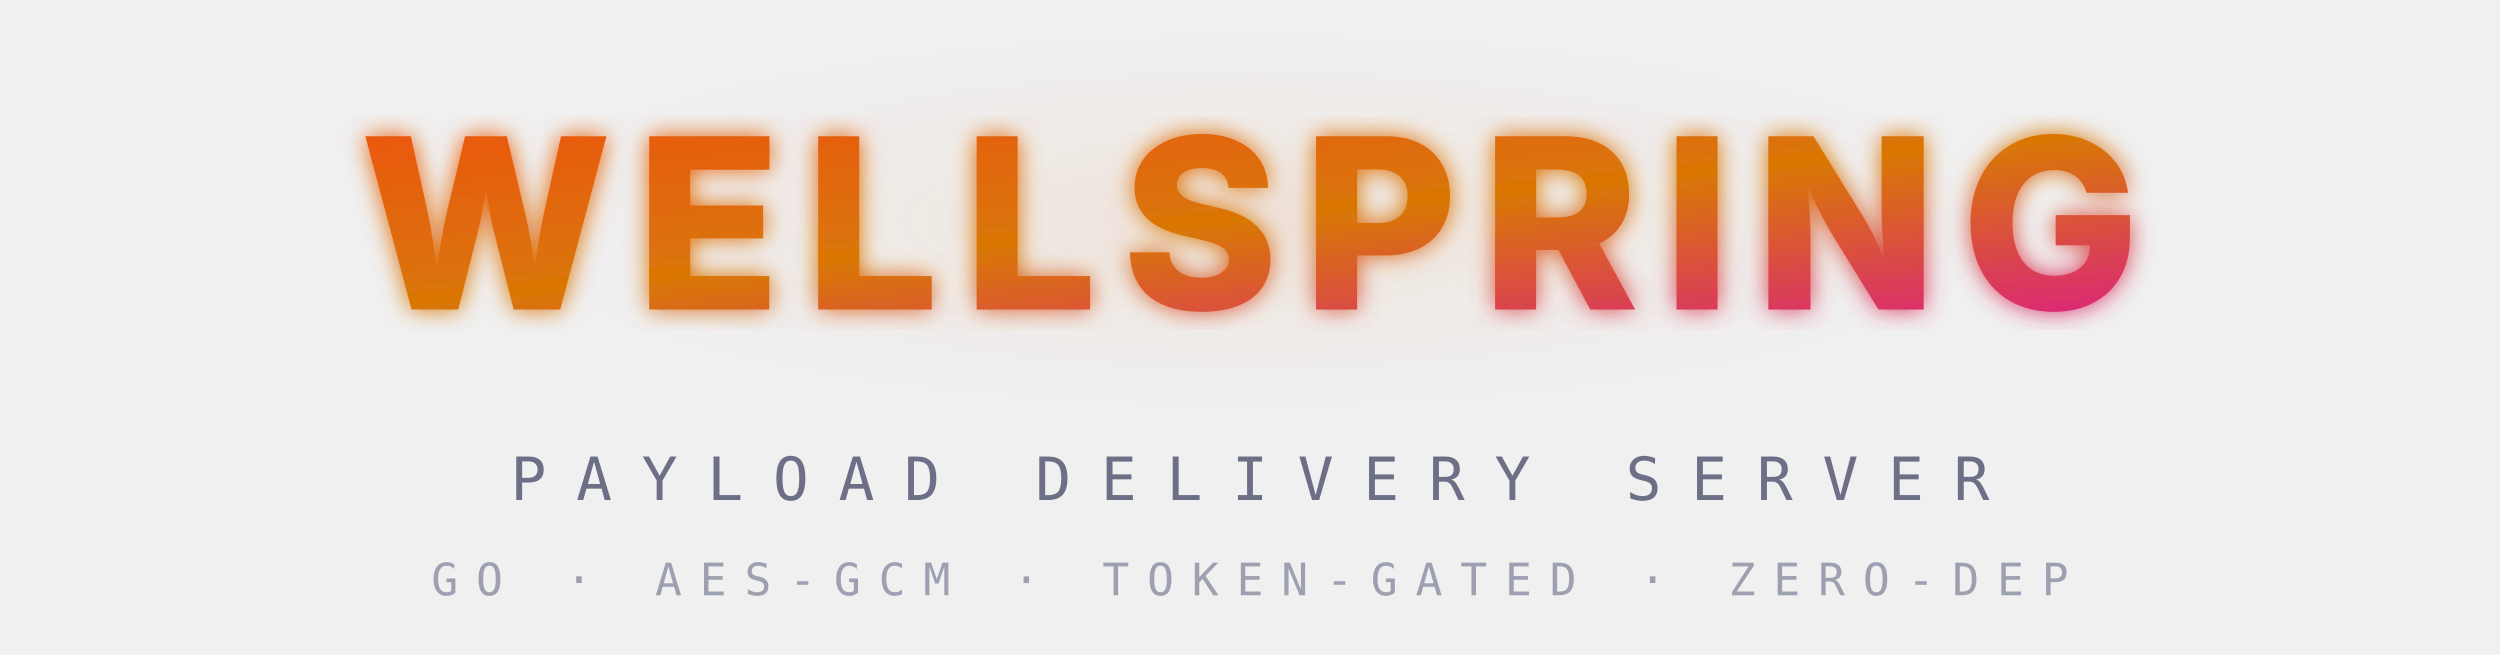
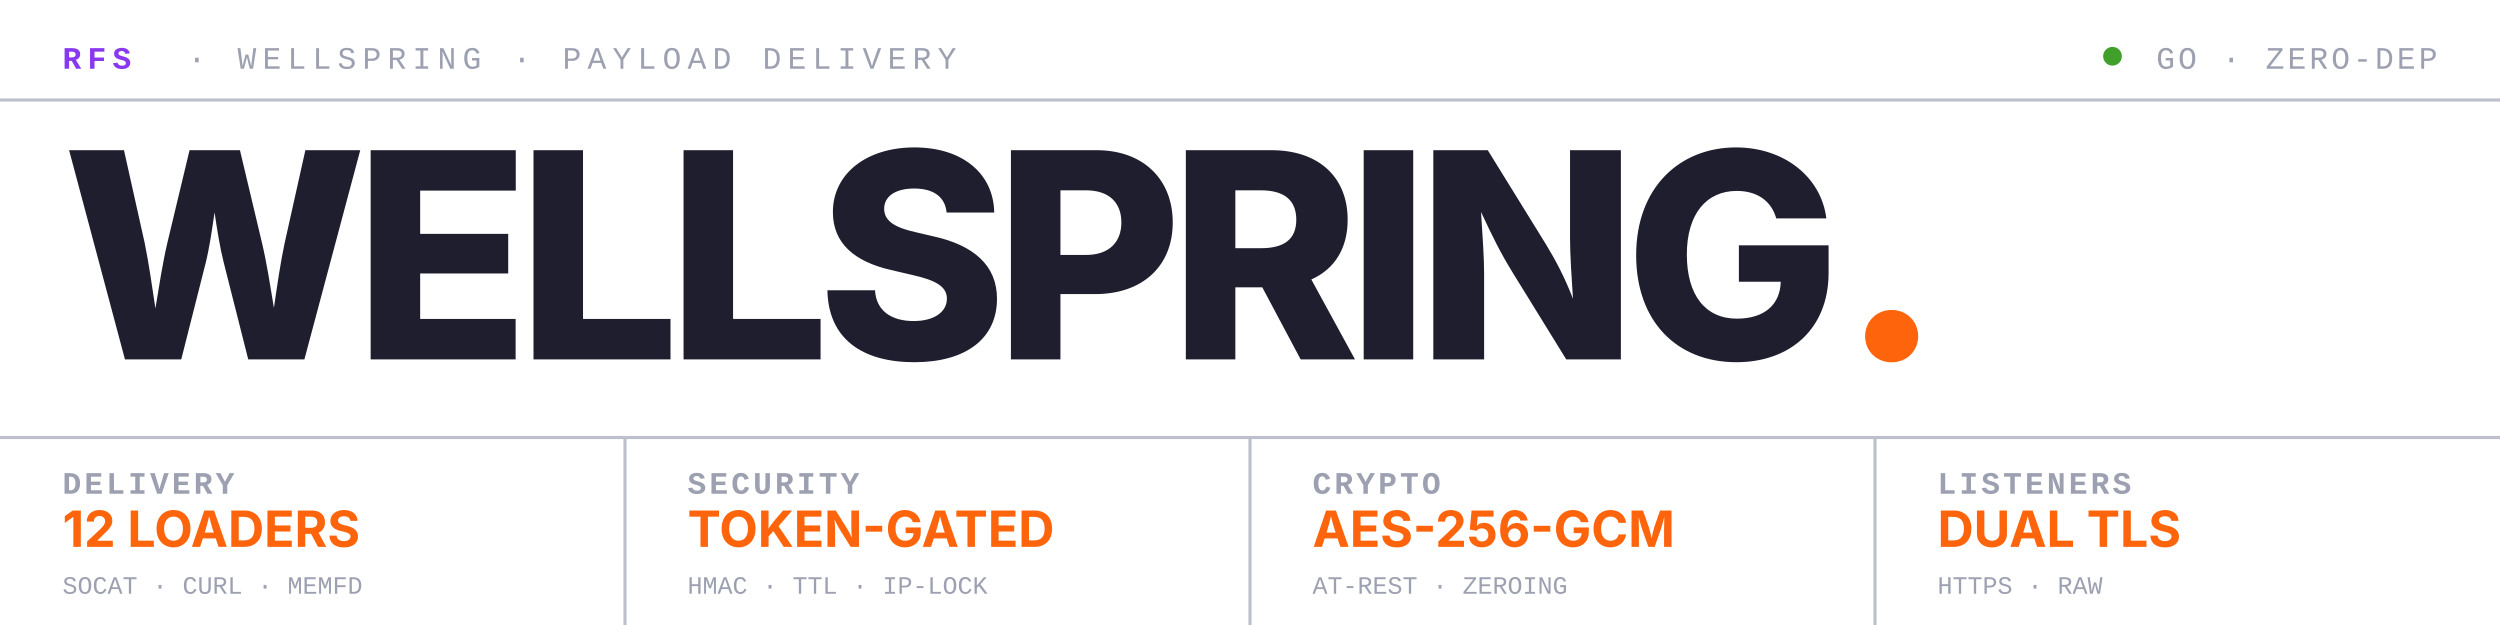
- <svg xmlns="http://www.w3.org/2000/svg" viewBox="0 0 420 110" fill="none">
-   <defs>
-     <linearGradient id="grad" x1="0%" y1="0%" x2="100%" y2="100%">
-       <stop offset="0%" stop-color="#ea580c" />
-       <stop offset="50%" stop-color="#d97706" />
-       <stop offset="100%" stop-color="#db2777" />
-     </linearGradient>
-     <radialGradient id="glow" cx="50%" cy="40%" r="40%">
-       <stop offset="0%" stop-color="#ea580c" stop-opacity="0.1" />
-       <stop offset="50%" stop-color="#d97706" stop-opacity="0.04" />
-       <stop offset="100%" stop-color="#db2777" stop-opacity="0" />
-     </radialGradient>
-     <filter id="textglow">
-       <feGaussianBlur in="SourceGraphic" stdDeviation="2" result="blur" />
-       <feComposite in="SourceGraphic" in2="blur" operator="over" />
-     </filter>
-   </defs>
-   <ellipse cx="210" cy="45" rx="160" ry="40" fill="url(#glow)" />
-   <text x="210" y="52" text-anchor="middle" font-family="'Inter', 'SF Pro Display', 'Segoe UI', 'Helvetica Neue', Arial, sans-serif" font-size="40" font-weight="800" fill="url(#grad)" letter-spacing="4" filter="url(#textglow)">WELLSPRING</text>
-   <line x1="105" y1="68" x2="315" y2="68" stroke="url(#grad)" stroke-width="0.6" opacity="0.2" />
-   <text x="210" y="84" text-anchor="middle" font-family="'JetBrains Mono', 'SF Mono', 'Fira Code', 'Cascadia Code', monospace" font-size="10" font-weight="400" fill="#6c6f85" letter-spacing="5">PAYLOAD DELIVERY SERVER</text>
-   <text x="210" y="100" text-anchor="middle" font-family="'JetBrains Mono', 'SF Mono', 'Fira Code', monospace" font-size="7.5" font-weight="400" fill="#9ca0b0" letter-spacing="3">GO · AES-GCM · TOKEN-GATED · ZERO-DEP</text>
+ <svg xmlns="http://www.w3.org/2000/svg" viewBox="0 0 800 200" fill="none">
+   <rect x="0" y="0" width="800" height="200" fill="#ffffff" />
+   <line x1="0" y1="32" x2="800" y2="32" stroke="#bcc0cc" stroke-width="1" />
+   <text x="20" y="22" font-family="'JetBrains Mono', 'Courier New', monospace" font-size="10" font-weight="700" fill="#8839ef" letter-spacing="2">RFS</text>
+   <text x="60" y="22" font-family="'JetBrains Mono', 'Courier New', monospace" font-size="10" font-weight="400" fill="#9ca0b0" letter-spacing="2">·  WELLSPRING  ·  PAYLOAD DELIVERY</text>
+   <circle cx="676" cy="18" r="3" fill="#40a02b" />
+   <text x="780" y="22" text-anchor="end" font-family="'JetBrains Mono', 'Courier New', monospace" font-size="10" font-weight="400" fill="#9ca0b0" letter-spacing="1">GO · ZERO-DEP</text>
+   <text x="20" y="115" font-family="'Inter', 'Helvetica Neue', Arial, sans-serif" font-size="92" font-weight="800" fill="#1e1e2e" letter-spacing="-4">WELLSPRING<tspan fill="#fe640b">.</tspan>
+   </text>
+   <line x1="0" y1="140" x2="800" y2="140" stroke="#bcc0cc" stroke-width="1" />
+   <line x1="200" y1="140" x2="200" y2="200" stroke="#bcc0cc" stroke-width="1" />
+   <line x1="400" y1="140" x2="400" y2="200" stroke="#bcc0cc" stroke-width="1" />
+   <line x1="600" y1="140" x2="600" y2="200" stroke="#bcc0cc" stroke-width="1" />
+   <text x="20" y="158" font-family="'JetBrains Mono', 'Courier New', monospace" font-size="10" font-weight="600" fill="#9ca0b0" letter-spacing="1">DELIVERY</text>
+   <text x="20" y="175" font-family="'Inter', 'Helvetica Neue', Arial, sans-serif" font-size="16" font-weight="700" fill="#fe640b" letter-spacing="0">12 LOADERS</text>
+   <text x="20" y="190" font-family="'JetBrains Mono', 'Courier New', monospace" font-size="8" fill="#9ca0b0" letter-spacing="0">SOCAT · CURL · MEMFD</text>
+   <text x="220" y="158" font-family="'JetBrains Mono', 'Courier New', monospace" font-size="10" font-weight="600" fill="#9ca0b0" letter-spacing="1">SECURITY</text>
+   <text x="220" y="175" font-family="'Inter', 'Helvetica Neue', Arial, sans-serif" font-size="16" font-weight="700" fill="#fe640b" letter-spacing="0">TOKEN-GATED</text>
+   <text x="220" y="190" font-family="'JetBrains Mono', 'Courier New', monospace" font-size="8" fill="#9ca0b0" letter-spacing="0">HMAC · TTL · IP-LOCK</text>
+   <text x="420" y="158" font-family="'JetBrains Mono', 'Courier New', monospace" font-size="10" font-weight="600" fill="#9ca0b0" letter-spacing="1">CRYPTO</text>
+   <text x="420" y="175" font-family="'Inter', 'Helvetica Neue', Arial, sans-serif" font-size="16" font-weight="700" fill="#fe640b" letter-spacing="0">AES-256-GCM</text>
+   <text x="420" y="190" font-family="'JetBrains Mono', 'Courier New', monospace" font-size="8" fill="#9ca0b0" letter-spacing="0">AT-REST · ZEROING</text>
+   <text x="620" y="158" font-family="'JetBrains Mono', 'Courier New', monospace" font-size="10" font-weight="600" fill="#9ca0b0" letter-spacing="1">LISTENERS</text>
+   <text x="620" y="175" font-family="'Inter', 'Helvetica Neue', Arial, sans-serif" font-size="16" font-weight="700" fill="#fe640b" letter-spacing="0">DUAL TLS</text>
+   <text x="620" y="190" font-family="'JetBrains Mono', 'Courier New', monospace" font-size="8" fill="#9ca0b0" letter-spacing="0">HTTPS · RAW</text>
</svg>
